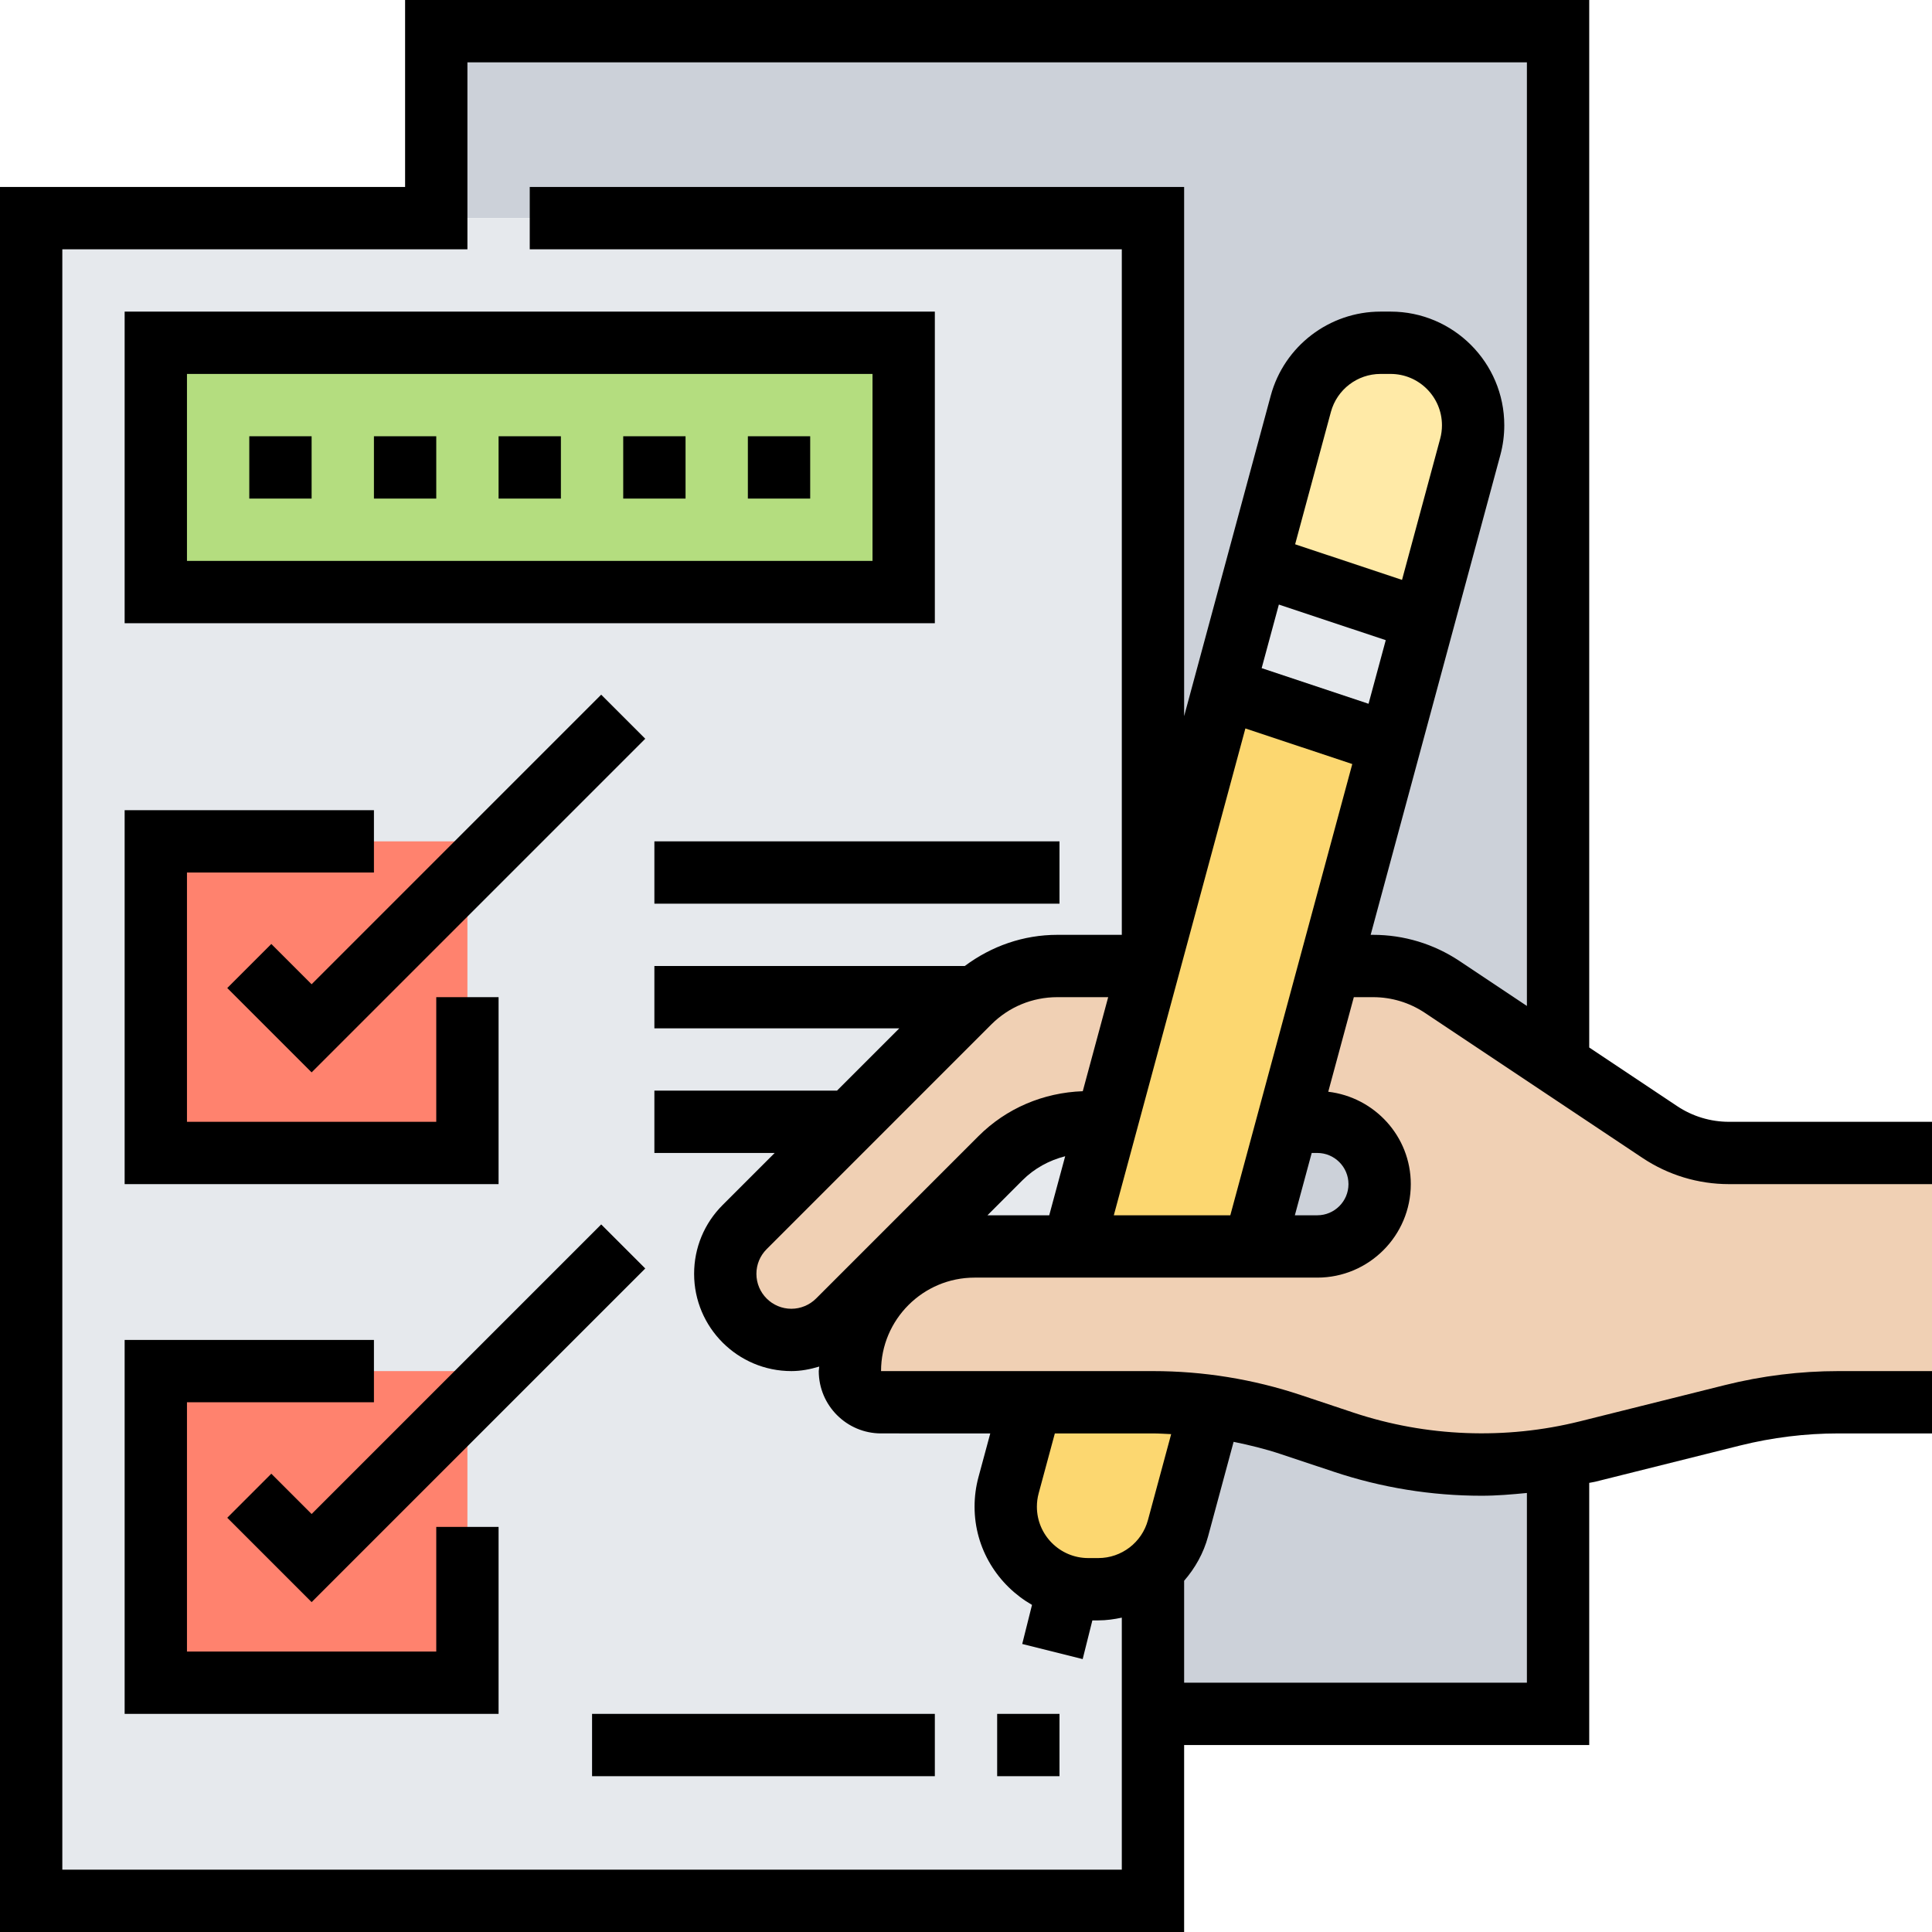
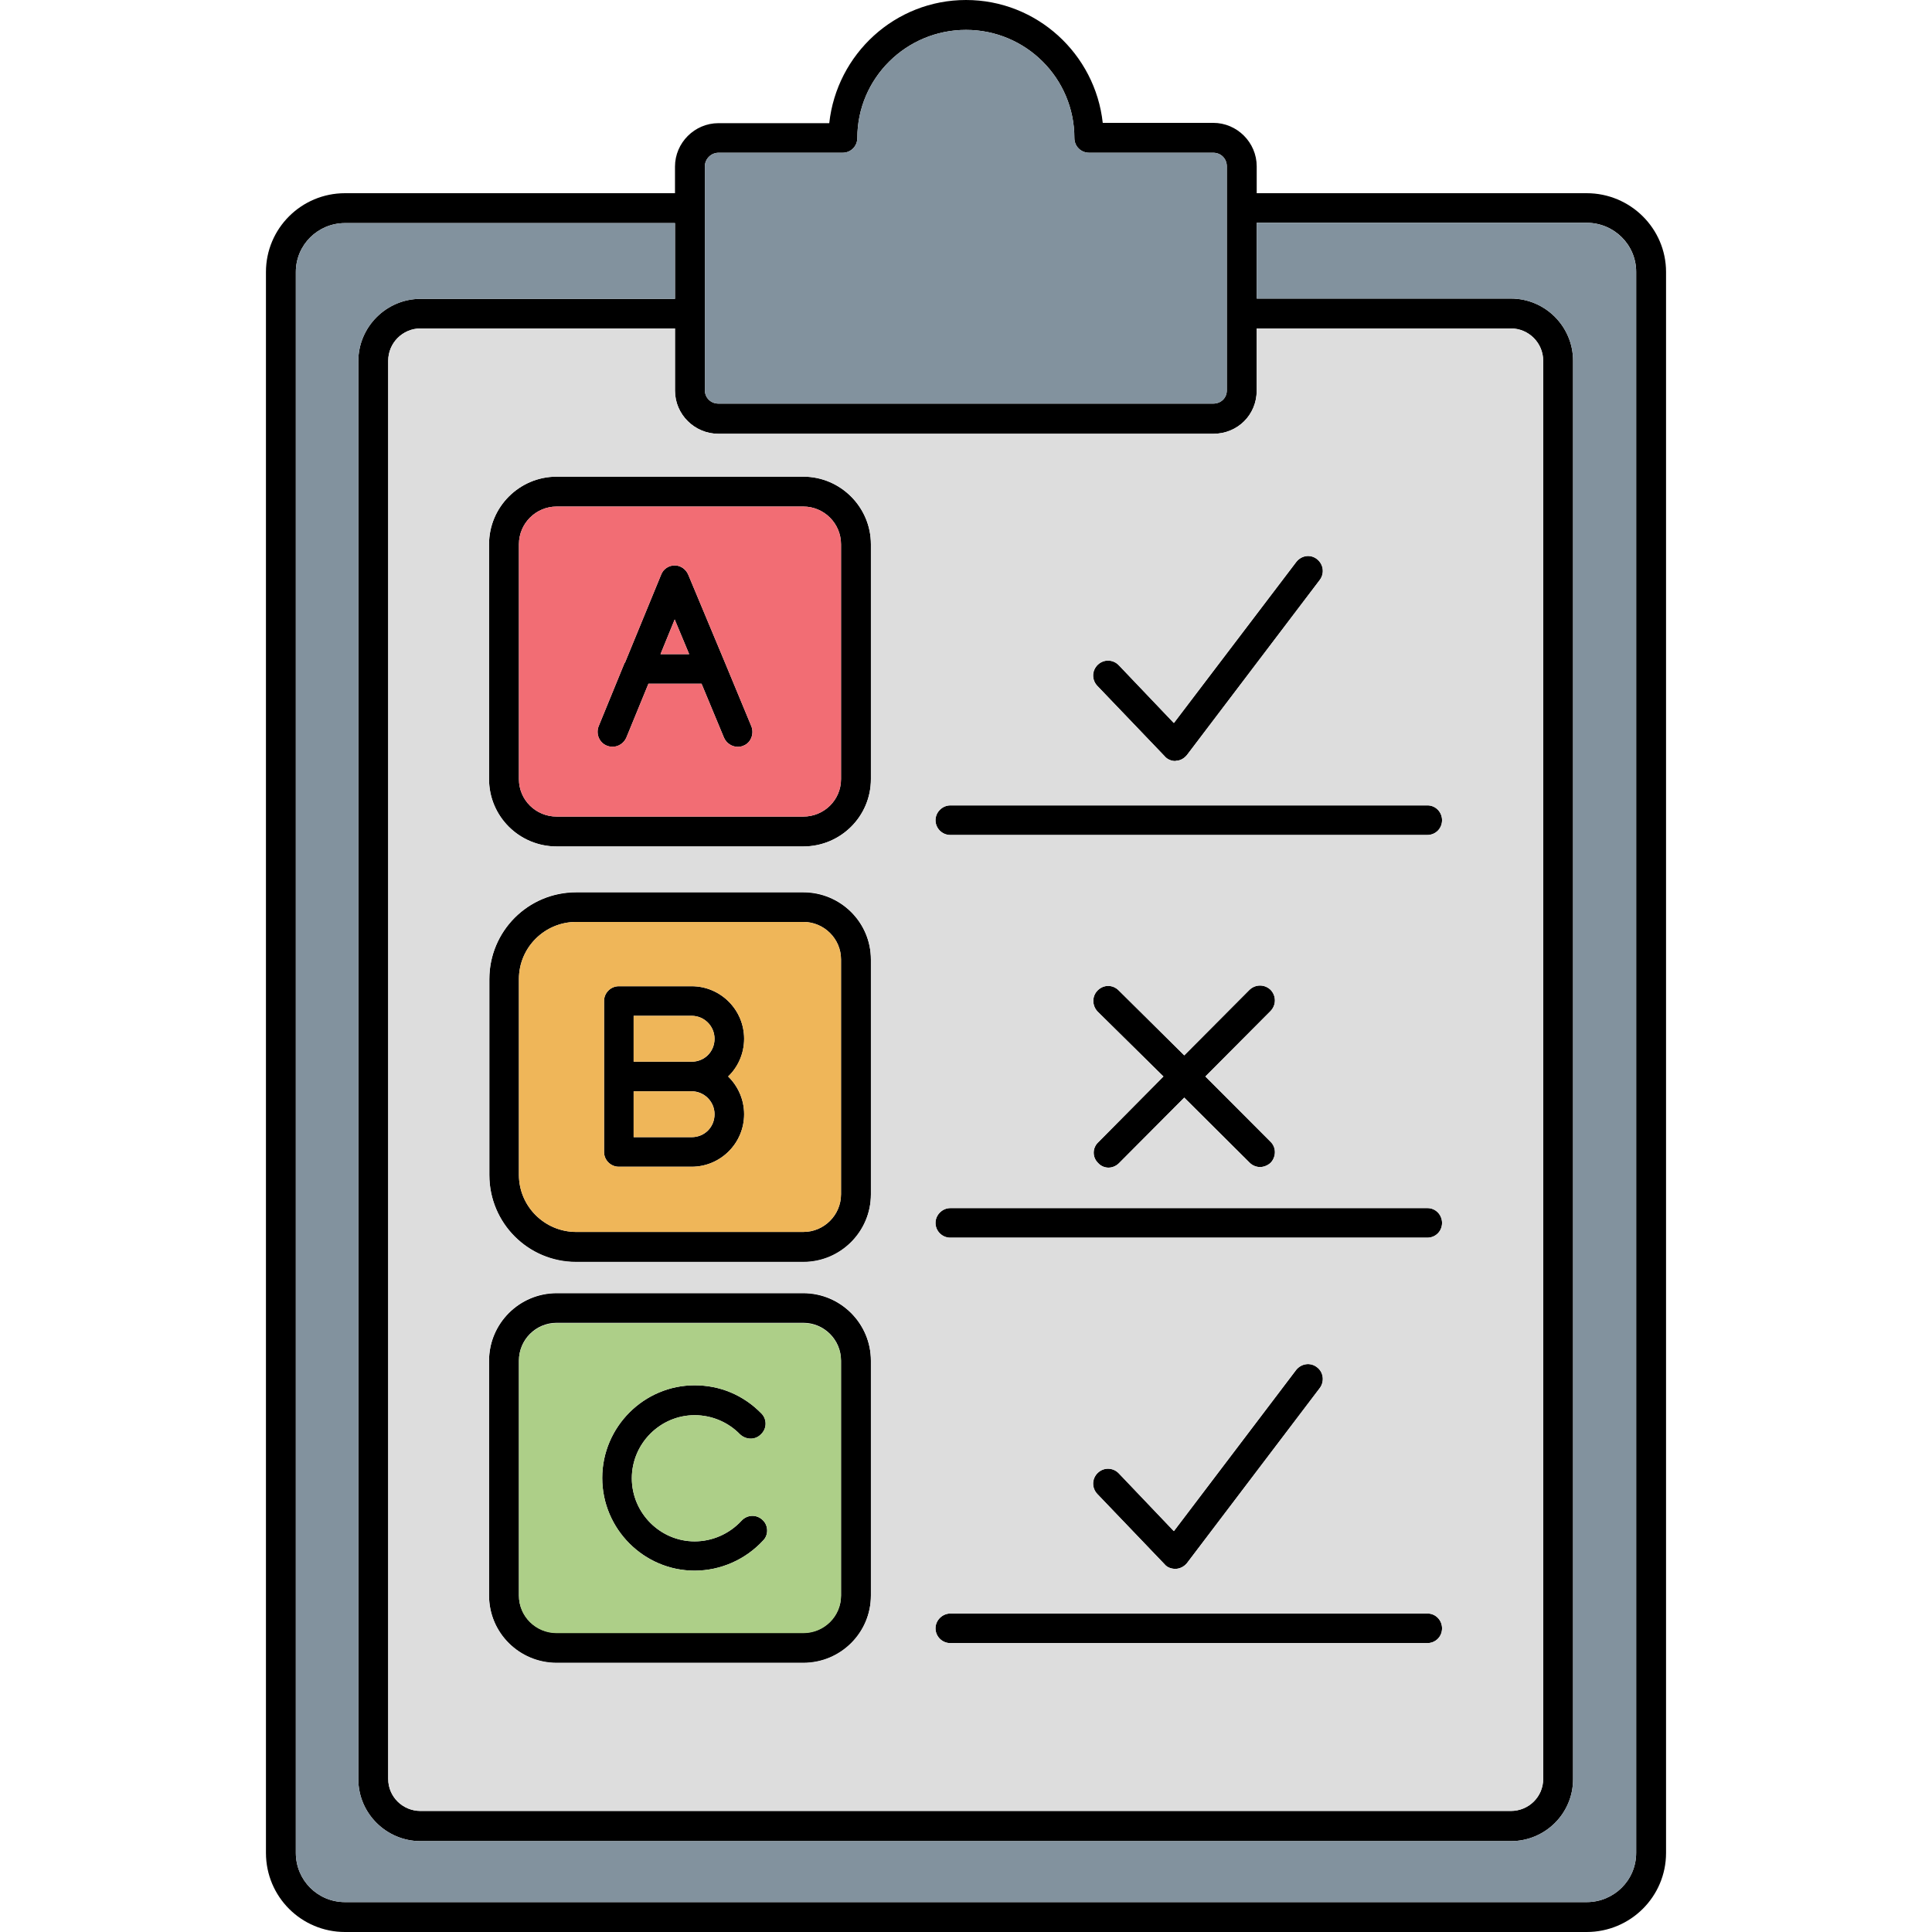
- <svg xmlns="http://www.w3.org/2000/svg" height="496pt" viewBox="0 0 496 496" width="496pt">
-   <path d="m400 376v64h-104v-37.359c3.039-2.641 5.281-6.242 6.398-10.32l8.562-31.281c6.961.883 13.758 2.48 20.48 4.723l13.52 4.477c11.438 3.84 23.359 5.762 35.438 5.762 6.48 0 12.961-.559 19.281-1.762zm0 0" fill="#ccd1d9" />
-   <path d="m349.52 292.719c2.879 2.883 4.641 6.883 4.641 11.281 0 8.801-7.121 16-16 16h-16.16l8.641-32h7.52c4.398 0 8.398 1.762 11.359 4.719zm0 0" fill="#ccd1d9" />
-   <path d="m284 288.48-8.48 31.52h-25.359c-8.801 0-16.801 3.602-22.641 9.359l-1.359-1.359 30.641-30.641c6-6 14.16-9.359 22.641-9.359h2.719zm0 0" fill="#e6e9ed" />
-   <path d="m294.641 249.199-10.641 39.281-1.84-.48h-2.719c-8.48 0-16.641 3.359-22.641 9.359l-30.641 30.641-10.961 11.039c-3.199 3.199-7.52 4.961-12 4.961-4.719 0-8.961-1.922-12.078-4.961-3.043-3.039-4.961-7.359-4.961-12 0-4.48 1.84-8.801 5.039-12l57.602-57.68c6-6 14.16-9.359 22.641-9.359h18.719zm0 0" fill="#f0d0b4" />
-   <path d="m296 240v-184h-184v-48h288v264l-.559.801-29.203-19.441c-5.199-3.52-11.438-5.359-17.758-5.359h-11.039l15.438-57.039 8.562-31.84 12-44.402c.48-1.84.719-3.68.719-5.52 0-11.68-9.441-21.199-21.121-21.199h-2.641c-9.52 0-17.918 6.398-20.398 15.68l-11.121 41.281-8.641 31.758-17.199 63.602zm0 0" fill="#ccd1d9" />
-   <path d="m296 240 1.039.32-2.398 8.879-4.48-1.199h-18.719c-8.48 0-16.641 3.359-22.641 9.359l-57.602 57.68c-3.199 3.199-5.039 7.52-5.039 12 0 4.641 1.918 8.961 4.961 12 3.117 3.039 7.359 4.961 12.078 4.961 4.48 0 8.801-1.762 12-4.961l10.961-11.039 1.359 1.359c-5.758 5.84-9.359 13.84-9.359 22.641 0 4.398 3.602 8 8 8h38.559l-5.758 21.281c-.48 1.84-.801 3.68-.801 5.52 0 11.68 9.52 21.199 21.199 21.199h2.641c5.281 0 10.238-2 14-5.359v85.359h-288v-432h288zm0 0" fill="#e6e9ed" />
-   <path d="m40 88h192v64h-192zm0 0" fill="#b4dd7f" />
-   <path d="m96 352h24v80h-80v-80zm0 0" fill="#ff826e" />
-   <path d="m96 216h24v80h-80v-80zm0 0" fill="#ff826e" />
-   <path d="m378.16 109.199c0 1.84-.238 3.68-.719 5.52l-12 44.402-42.562-14.16 11.121-41.281c2.48-9.281 10.879-15.68 20.398-15.68h2.641c11.68 0 21.121 9.52 21.121 21.199zm0 0" fill="#ffeaa7" />
-   <path d="m365.441 159.121-8.562 31.84-42.641-14.242 8.641-31.758zm0 0" fill="#e6e9ed" />
-   <path d="m296 402.641c-3.762 3.359-8.719 5.359-14 5.359h-2.641c-11.68 0-21.199-9.52-21.199-21.199 0-1.84.32-3.68.801-5.52l5.758-21.281h31.281c5.039 0 10 .32 14.961 1.039l-8.562 31.281c-1.117 4.078-3.359 7.68-6.398 10.32zm0 0" fill="#fcd770" />
-   <path d="m341.441 248-19.441 72h-46.48l8.48-31.52 10.641-39.281 2.398-8.879 17.199-63.602 42.641 14.242zm0 0" fill="#fcd770" />
-   <path d="m310.961 361.039c-4.961-.719-9.922-1.039-14.961-1.039h-69.84c-4.398 0-8-3.602-8-8 0-8.801 3.602-16.801 9.359-22.641 5.84-5.758 13.84-9.359 22.641-9.359h88c8.879 0 16-7.199 16-16 0-4.398-1.762-8.398-4.641-11.281-2.961-2.957-6.961-4.719-11.359-4.719h-7.52l10.801-40h11.039c6.32 0 12.559 1.84 17.758 5.359l29.203 19.441 26.719 17.84c5.199 3.52 11.441 5.359 17.762 5.359h52.078v64h-24c-9.199 0-18.32 1.121-27.199 3.359l-37.199 9.281c-2.641.641-5.281 1.199-7.922 1.598-6.32 1.203-12.801 1.762-19.281 1.762-12.078 0-24-1.922-35.438-5.762l-13.52-4.477c-6.723-2.242-13.52-3.84-20.48-4.723zm0 0" fill="#f0d0b4" />
-   <path d="m352.504 256c4.754 0 9.352 1.391 13.312 4.031l55.871 37.25c6.602 4.391 14.273 6.719 22.191 6.719h52.121v-16h-52.113c-4.75 0-9.359-1.391-13.32-4.031l-22.566-15.047v-268.922h-304v48h-104v448h304v-48h104v-67.305c.504-.121 1.023-.16 1.527-.289l37.207-9.301c8.266-2.059 16.762-3.105 25.266-3.105h24v-16h-24c-9.809 0-19.617 1.207-29.137 3.586l-37.215 9.301c-19.137 4.785-39.48 4-58.184-2.23l-13.48-4.496c-12.266-4.09-25.047-6.16-37.984-6.16h-69.809c0-13.23 10.77-24 24-24h88c13.234 0 24-10.77 24-24 0-12.273-9.297-22.305-21.191-23.719l6.566-24.281zm-10.105 121.832c12.273 4.098 25.059 6.168 37.992 6.168 3.883 0 7.754-.336 11.609-.711v48.711h-88v-26.168c2.809-3.238 4.984-7.07 6.152-11.406l6.551-24.266c4.121.84 8.207 1.84 12.219 3.184zm-41.727-9.648-5.961 22.062c-1.551 5.746-6.789 9.754-12.734 9.754h-2.594c-7.27 0-13.184-5.91-13.184-13.184 0-1.168.152-2.32.457-3.441l4.152-15.375h25.191c1.559 0 3.113.121 4.672.184zm-46.441-.184-3.023 11.191c-.672 2.48-1.008 5.039-1.008 7.625 0 10.816 5.984 20.168 14.746 25.207l-2.512 10.031 15.52 3.883 2.488-9.938h1.535c2.062 0 4.062-.289 6.023-.703v64.703h-272v-416h104v-48h272v242.258l-17.305-11.539c-6.598-4.391-14.27-6.719-22.191-6.719h-.617l33.297-123.191c.672-2.48 1.008-5.039 1.008-7.625 0-16.094-13.094-29.184-29.184-29.184h-2.594c-13.156 0-24.742 8.871-28.176 21.574l-22.238 82.289v-135.863h-168v16h152v176h-16.543c-8.715 0-16.914 2.887-23.77 8h-79.688v16h62.879l-16 16h-46.879v16h30.887l-13.367 13.367c-4.719 4.711-7.32 10.984-7.32 17.664 0 13.77 11.199 24.969 24.977 24.969 2.465 0 4.84-.473 7.145-1.16-.008.391-.121.762-.121 1.16 0 8.824 7.176 16 16 16zm61.625-56h-29.91l33.781-124.992 27.441 9.145zm-61.375-48.977c4.527-4.527 10.559-7.023 16.977-7.023h13.047l-6.527 24.145c-10.129.367-19.609 4.367-26.809 11.566l-41.656 41.656c-1.672 1.672-3.984 2.633-6.344 2.633-4.953 0-8.977-4.023-8.977-8.969 0-2.398.938-4.648 2.633-6.344zm8 40c3.078-3.078 6.871-5.129 10.984-6.184l-4.098 15.16h-15.855zm107.254-190.391-9.797 36.246-27.441-9.145 9.184-33.98c1.559-5.746 6.793-9.754 12.734-9.754h2.594c7.273 0 13.184 5.91 13.184 13.184 0 1.168-.152 2.32-.457 3.449zm-41.414 42.574 27.441 9.145-4.418 16.328-27.441-9.145zm9.871 140.793c4.41 0 8 3.594 8 8s-3.59 8-8 8h-5.766l4.328-16zm0 0" />
-   <path d="m240 80h-208v80h208zm-16 64h-176v-48h176zm0 0" />
-   <path d="m64 112h16v16h-16zm0 0" />
-   <path d="m96 112h16v16h-16zm0 0" />
-   <path d="m128 112h16v16h-16zm0 0" />
-   <path d="m160 112h16v16h-16zm0 0" />
-   <path d="m192 112h16v16h-16zm0 0" />
-   <path d="m128 256h-16v32h-64v-64h48v-16h-64v96h96zm0 0" />
-   <path d="m154.344 178.344-74.344 74.344-10.344-10.344-11.312 11.312 21.656 21.656 85.656-85.656zm0 0" />
-   <path d="m112 424h-64v-64h48v-16h-64v96h96v-48h-16zm0 0" />
-   <path d="m69.656 378.344-11.312 11.312 21.656 21.656 85.656-85.656-11.312-11.312-74.344 74.344zm0 0" />
-   <path d="m256 440h16v16h-16zm0 0" />
-   <path d="m152 440h88v16h-88zm0 0" />
-   <path d="m168 216h104v16h-104zm0 0" />
+ <svg xmlns="http://www.w3.org/2000/svg" xmlns:xlink="http://www.w3.org/1999/xlink" width="512" height="512" id="Layer_1" enable-background="new 0 0 64 64" viewBox="0 0 64 64">
+   <pattern id="New_Pattern_Swatch_14" height="24.63" overflow="visible" patternUnits="userSpaceOnUse" viewBox="0 -24.63 24.63 24.63" width="24.63" x="-168" y="-252">
+     <g>
+       <path d="m0-24.63h24.63v24.63h-24.63z" fill="none" />
+       <path d="m0-24.63h24.63v24.63h-24.63z" fill="#adcf88" />
+     </g>
+   </pattern>
+   <pattern id="New_Pattern_Swatch_17" height="24.63" overflow="visible" patternUnits="userSpaceOnUse" viewBox="0 -24.63 24.63 24.63" width="24.63" x="-168" y="-252">
+     <g>
+       <path d="m0-24.63h24.63v24.63h-24.63z" fill="none" />
+       <path d="m0-24.63h24.63v24.63h-24.63z" fill="#82929e" />
+     </g>
+   </pattern>
+   <pattern id="New_Pattern_Swatch_2" height="23.25" overflow="visible" patternUnits="userSpaceOnUse" viewBox="0 -23.25 23.63 23.25" width="23.63" x="-168" y="-252">
+     <g>
+       <path d="m0-23.25h23.63v23.25h-23.63z" fill="none" />
+       <path d="m0-23.25h23.63v23.25h-23.63z" fill="#efb659" />
+     </g>
+   </pattern>
+   <pattern id="New_Pattern_Swatch_5" height="23.25" overflow="visible" patternUnits="userSpaceOnUse" viewBox="0 -23.25 23.63 23.25" width="23.63" x="-168" y="-252">
+     <g>
+       <path d="m0-23.25h23.63v23.25h-23.63z" fill="none" />
+       <path d="m0-23.25h23.63v23.25h-23.63z" fill="#ddd" />
+     </g>
+   </pattern>
+   <pattern id="New_Pattern_Swatch_8" height="23.25" overflow="visible" patternUnits="userSpaceOnUse" viewBox="0 -23.25 23.63 23.25" width="23.63" x="-168" y="-252">
+     <g>
+       <path d="m0-23.25h23.63v23.25h-23.63z" fill="none" />
+       <path d="m0-23.25h23.63v23.25h-23.63z" fill="#f26d74" />
+     </g>
+   </pattern>
+   <pattern id="SVGID_1_" patternTransform="translate(-19.125 -4.75)" xlink:href="#New_Pattern_Swatch_2" />
+   <pattern id="SVGID_2_" patternTransform="translate(-19.125 -4.75)" xlink:href="#New_Pattern_Swatch_2" />
+   <pattern id="SVGID_3_" patternTransform="translate(-19.125 -4.75)" xlink:href="#New_Pattern_Swatch_8" />
+   <pattern id="SVGID_4_" patternTransform="translate(-16.125 -6)" xlink:href="#New_Pattern_Swatch_17" />
+   <pattern id="SVGID_5_" patternTransform="translate(-16.125 -6)" xlink:href="#New_Pattern_Swatch_17" />
+   <g>
+     <path d="m26.61 15.79h-8.17c-1.23 0-2.24 1-2.24 2.24v7.78c0 1.23 1 2.23 2.24 2.23h8.17c1.23 0 2.24-.99 2.24-2.23v-7.78c0-1.23-1.01-2.24-2.24-2.24zm1.25 10.02c0 .69-.56 1.24-1.25 1.24h-8.17c-.69 0-1.25-.55-1.25-1.24v-7.78c0-.69.56-1.25 1.25-1.25h8.17c.69 0 1.25.56 1.25 1.25z" />
+     <path d="m24.89 24.06-.87-2.1-1.22-2.92c-.08-.19-.26-.31-.45-.31-.2 0-.38.12-.45.31l-1.2 2.92c-.01 0-.01 0-.01 0l-.86 2.1c-.1.25.02.54.27.64.26.11.54-.02.65-.27l.73-1.78h1.76l.74 1.78c.08.19.27.31.46.31.06 0 .13-.01.19-.04.24-.09.36-.39.26-.64zm-3.01-2.39.47-1.15.48 1.15z" />
+     <path d="m26.61 29.56h-7.52c-1.6 0-2.88 1.29-2.88 2.88v6.49c0 1.59 1.29 2.88 2.88 2.88h7.52c1.23 0 2.24-1 2.24-2.24v-7.78c0-1.24-1.01-2.23-2.24-2.23zm1.25 10c0 .69-.56 1.25-1.25 1.25h-7.52c-1.05 0-1.9-.85-1.9-1.89v-6.49c0-1.04.85-1.89 1.9-1.89h7.52c.69 0 1.25.56 1.25 1.24z" />
+     <path d="m26.61 42.84h-8.17c-1.23 0-2.24 1-2.24 2.24v7.78c0 1.23 1 2.23 2.24 2.23h8.17c1.23 0 2.24-.99 2.24-2.23v-7.78c0-1.24-1.01-2.24-2.24-2.24zm1.25 10.01c0 .69-.56 1.24-1.25 1.24h-8.17c-.69 0-1.25-.55-1.25-1.24v-7.78c0-.69.56-1.25 1.25-1.25h8.17c.69 0 1.25.56 1.25 1.25z" />
+     <path d="m24.65 34.41c0-.96-.78-1.74-1.74-1.74h-2.41c-.27 0-.49.22-.49.49v5c0 .28.23.49.49.49h2.41c.96 0 1.74-.78 1.74-1.74 0-.49-.21-.94-.53-1.25.33-.31.53-.76.53-1.25zm-1.74 3.26h-1.92v-1.52h1.92c.42 0 .76.34.76.76 0 .43-.33.76-.76.76zm0-2.5h-1.92v-1.52h1.92c.42 0 .76.34.76.76 0 .43-.33.76-.76.76z" />
+     <path d="m25.28 51.03c-.59.64-1.42 1-2.27 1-1.68 0-3.06-1.38-3.06-3.07s1.38-3.07 3.06-3.07c.84 0 1.61.32 2.21.93.19.19.19.5-.01.69-.19.2-.5.19-.7 0-.39-.4-.93-.63-1.5-.63-1.14 0-2.08.94-2.08 2.09s.94 2.09 2.08 2.09c.59 0 1.15-.25 1.55-.68.19-.21.5-.22.7-.03.19.17.21.49.02.68z" />
+     <path d="m47.77 27.17c0 .28-.22.49-.49.49h-15.8c-.27 0-.49-.22-.49-.49s.23-.49.49-.49h15.8c.28-.01.49.22.49.49z" />
+     <path d="m43.72 19.21-4.4 5.8c-.09.11-.22.19-.36.19-.01.01-.02.01-.03.01-.13 0-.27-.06-.35-.16l-2.23-2.33c-.19-.2-.18-.51.02-.7s.51-.18.7.02l1.82 1.91 4.05-5.33c.17-.22.47-.27.69-.1.21.17.25.47.09.69z" />
+     <path d="m47.77 53.94c0 .28-.22.49-.49.49h-15.8c-.27 0-.49-.22-.49-.49s.23-.49.49-.49h15.8c.28-.01.49.22.49.49z" />
+     <path d="m43.72 45.98-4.4 5.8c-.09.11-.22.18-.36.19h-.03c-.13 0-.27-.05-.35-.15l-2.23-2.33c-.19-.2-.18-.51.02-.7s.51-.18.7.02l1.82 1.91 4.05-5.34c.17-.21.47-.26.69-.09.21.16.25.47.09.69z" />
+     <path d="m47.77 40.51c0 .28-.22.49-.49.49h-15.8c-.27 0-.49-.22-.49-.49s.23-.49.49-.49h15.8c.28-.01.49.22.49.49z" />
+     <path d="m42.09 38.52c-.1.09-.23.14-.35.14s-.25-.05-.34-.14l-2.17-2.16-2.16 2.17c-.1.1-.23.15-.35.15s-.25-.05-.34-.15c-.2-.19-.2-.5 0-.69l2.16-2.18-2.18-2.15c-.19-.2-.19-.51 0-.7.2-.2.5-.2.7 0l2.17 2.15 2.16-2.17c.2-.19.5-.19.7 0 .19.2.19.5 0 .7l-2.16 2.17 2.17 2.16c.18.19.18.5-.01.7z" />
+     <path d="m52.56 6.4h-10.93v-.89c0-.79-.65-1.44-1.44-1.44h-3.66c-.25-2.28-2.18-4.07-4.53-4.07s-4.28 1.79-4.53 4.08h-3.67c-.79 0-1.44.65-1.44 1.44v.88h-10.93c-1.45 0-2.62 1.17-2.62 2.61v52.37c0 1.45 1.17 2.62 2.62 2.62h41.13c1.45 0 2.63-1.17 2.63-2.62v-52.37c0-1.44-1.18-2.61-2.63-2.61zm-29.21-.89c0-.25.21-.45.45-.45h4.11c.28 0 .49-.22.49-.49 0-1.98 1.62-3.58 3.6-3.58s3.59 1.6 3.59 3.58c0 .28.22.49.49.49h4.11c.26 0 .45.2.45.45v7.42c0 .26-.2.44-.45.44h-16.39c-.26 0-.45-.2-.45-.44zm.45 8.86h16.39c.81 0 1.44-.63 1.44-1.43v-2.06h8.42c.59 0 1.07.48 1.07 1.07v46.98c0 .59-.48 1.06-1.07 1.06h-36.12c-.59 0-1.07-.47-1.07-1.06v-46.98c0-.59.48-1.07 1.07-1.07h8.43v2.06c0 .79.65 1.43 1.44 1.43zm30.4 47.01c0 .91-.74 1.63-1.64 1.63h-41.13c-.91 0-1.63-.73-1.63-1.63v-52.37c0-.9.73-1.62 1.63-1.62h10.93v2.51h-8.43c-1.13 0-2.06.93-2.06 2.06v46.98c0 1.13.93 2.05 2.06 2.05h36.12c1.14 0 2.06-.92 2.06-2.05v-46.99c0-1.13-.92-2.06-2.06-2.06h-8.42v-2.51h10.93c.91 0 1.64.73 1.64 1.62z" />
+     <path d="m50.05 10.88h-8.42v2.06c0 .8-.63 1.43-1.44 1.43h-16.39c-.79 0-1.44-.64-1.44-1.43v-2.06h-8.43c-.59 0-1.07.48-1.07 1.07v46.98c0 .59.48 1.06 1.07 1.06h36.12c.59 0 1.07-.47 1.07-1.06v-46.98c0-.59-.48-1.07-1.07-1.07zm-13.69 11.14c.2-.19.51-.18.7.02l1.82 1.91 4.05-5.33c.17-.22.47-.27.69-.1s.27.47.1.69l-4.4 5.8c-.09.11-.22.19-.36.19-.01.01-.02.01-.03.01-.13 0-.27-.06-.35-.16l-2.23-2.33c-.19-.2-.19-.52.01-.7zm-7.51 30.83c0 1.23-1 2.23-2.24 2.23h-8.17c-1.23 0-2.24-.99-2.24-2.23v-7.78c0-1.23 1-2.24 2.24-2.24h8.17c1.23 0 2.24 1 2.24 2.24zm0-13.29c0 1.23-1 2.24-2.24 2.24h-7.52c-1.6 0-2.88-1.29-2.88-2.88v-6.49c0-1.59 1.29-2.88 2.88-2.88h7.52c1.23 0 2.24.99 2.24 2.23zm0-13.75c0 1.23-1 2.23-2.24 2.23h-8.17c-1.23 0-2.24-.99-2.24-2.23v-7.78c0-1.23 1-2.24 2.24-2.24h8.17c1.23 0 2.24 1 2.24 2.24zm18.43 28.62h-15.8c-.27 0-.49-.22-.49-.49s.23-.49.49-.49h15.8c.28 0 .49.23.49.49 0 .27-.21.49-.49.49zm-10.92-5.64c.2-.19.51-.18.7.02l1.82 1.91 4.05-5.34c.17-.21.47-.26.69-.09.22.16.27.47.1.69l-4.4 5.8c-.09.11-.22.18-.36.19h-.03c-.13 0-.27-.05-.35-.15l-2.23-2.33c-.19-.2-.19-.52.01-.7zm10.92-7.79h-15.8c-.27 0-.49-.22-.49-.49s.23-.49.49-.49h15.8c.28 0 .49.23.49.49 0 .27-.21.49-.49.49zm-5.2-3.18c.2.19.2.5.01.7-.1.09-.23.14-.35.14s-.25-.05-.34-.14l-2.17-2.16-2.16 2.17c-.1.1-.23.15-.35.15s-.25-.05-.34-.15c-.2-.19-.2-.5 0-.69l2.16-2.18-2.18-2.15c-.19-.2-.19-.51 0-.7.2-.2.5-.2.7 0l2.17 2.15 2.16-2.17c.2-.19.5-.19.7 0 .19.2.19.5 0 .7l-2.16 2.17zm5.2-10.16h-15.8c-.27 0-.49-.22-.49-.49s.23-.49.49-.49h15.8c.28 0 .49.23.49.49 0 .27-.21.49-.49.49z" fill="url(#New_Pattern_Swatch_5)" />
+     <path d="m26.61 43.83h-8.17c-.69 0-1.25.56-1.25 1.25v7.78c0 .69.56 1.24 1.25 1.24h8.17c.69 0 1.25-.55 1.25-1.24v-7.78c0-.69-.56-1.25-1.25-1.25zm-1.33 7.2c-.59.64-1.42 1-2.27 1-1.68 0-3.06-1.38-3.06-3.07s1.38-3.07 3.06-3.07c.84 0 1.61.32 2.21.93.19.19.19.5-.01.69-.19.2-.5.19-.7 0-.39-.4-.93-.63-1.5-.63-1.14 0-2.08.94-2.08 2.09s.94 2.09 2.08 2.09c.59 0 1.15-.25 1.55-.68.19-.21.5-.22.7-.03.19.17.21.49.02.68z" fill="url(#New_Pattern_Swatch_14)" />
+     <path d="m26.61 30.54h-7.52c-1.05 0-1.9.85-1.9 1.89v6.49c0 1.04.85 1.89 1.9 1.89h7.52c.69 0 1.25-.56 1.25-1.25v-7.78c0-.68-.56-1.24-1.25-1.24zm-1.96 6.37c0 .96-.78 1.74-1.74 1.74h-2.41c-.27 0-.49-.22-.49-.49v-5c0-.28.23-.49.49-.49h2.41c.96 0 1.74.78 1.74 1.74 0 .49-.21.94-.53 1.25.33.32.53.76.53 1.25z" fill="url(#New_Pattern_Swatch_2)" />
+     <path d="m23.67 36.91c0 .42-.33.76-.76.76h-1.92v-1.52h1.92c.43.01.76.35.76.76z" fill="url(#SVGID_1_)" />
+     <path d="m23.67 34.41c0 .42-.33.76-.76.76h-1.92v-1.52h1.92c.43 0 .76.35.76.76z" fill="url(#SVGID_2_)" />
+     <path d="m26.61 16.78h-8.17c-.69 0-1.25.56-1.25 1.25v7.78c0 .69.56 1.24 1.25 1.24h8.17c.69 0 1.25-.55 1.25-1.24v-7.78c0-.69-.56-1.25-1.25-1.25zm-1.98 7.92c-.06.03-.13.04-.19.04-.2 0-.38-.12-.46-.31l-.74-1.78h-1.76l-.73 1.78c-.11.25-.39.37-.65.27-.25-.1-.36-.39-.27-.64l.86-2.1h.01l1.2-2.92c.07-.19.26-.31.45-.31.2 0 .37.12.45.31l1.22 2.92.87 2.1c.1.25-.02.55-.26.64z" fill="url(#New_Pattern_Swatch_8)" />
+     <path d="m22.83 21.67h-.95l.47-1.15z" fill="url(#SVGID_3_)" />
+     <path d="m54.2 9.01v52.37c0 .91-.74 1.63-1.64 1.63h-41.13c-.91 0-1.63-.73-1.63-1.63v-52.37c0-.9.73-1.62 1.63-1.62h10.93v2.51h-8.43c-1.13 0-2.06.93-2.06 2.06v46.98c0 1.13.93 2.05 2.06 2.05h36.12c1.14 0 2.06-.92 2.06-2.05v-46.99c0-1.13-.92-2.06-2.06-2.06h-8.42v-2.51h10.93c.9 0 1.64.73 1.64 1.63z" fill="url(#SVGID_4_)" />
+     <path d="m40.64 5.51v7.42c0 .26-.2.44-.45.44h-16.39c-.26 0-.45-.2-.45-.44v-7.42c0-.25.21-.45.45-.45h4.11c.28 0 .49-.22.49-.49 0-1.98 1.62-3.58 3.6-3.58s3.59 1.6 3.59 3.58c0 .28.22.49.49.49h4.11c.26 0 .45.2.45.45z" fill="url(#SVGID_5_)" />
+   </g>
</svg>
